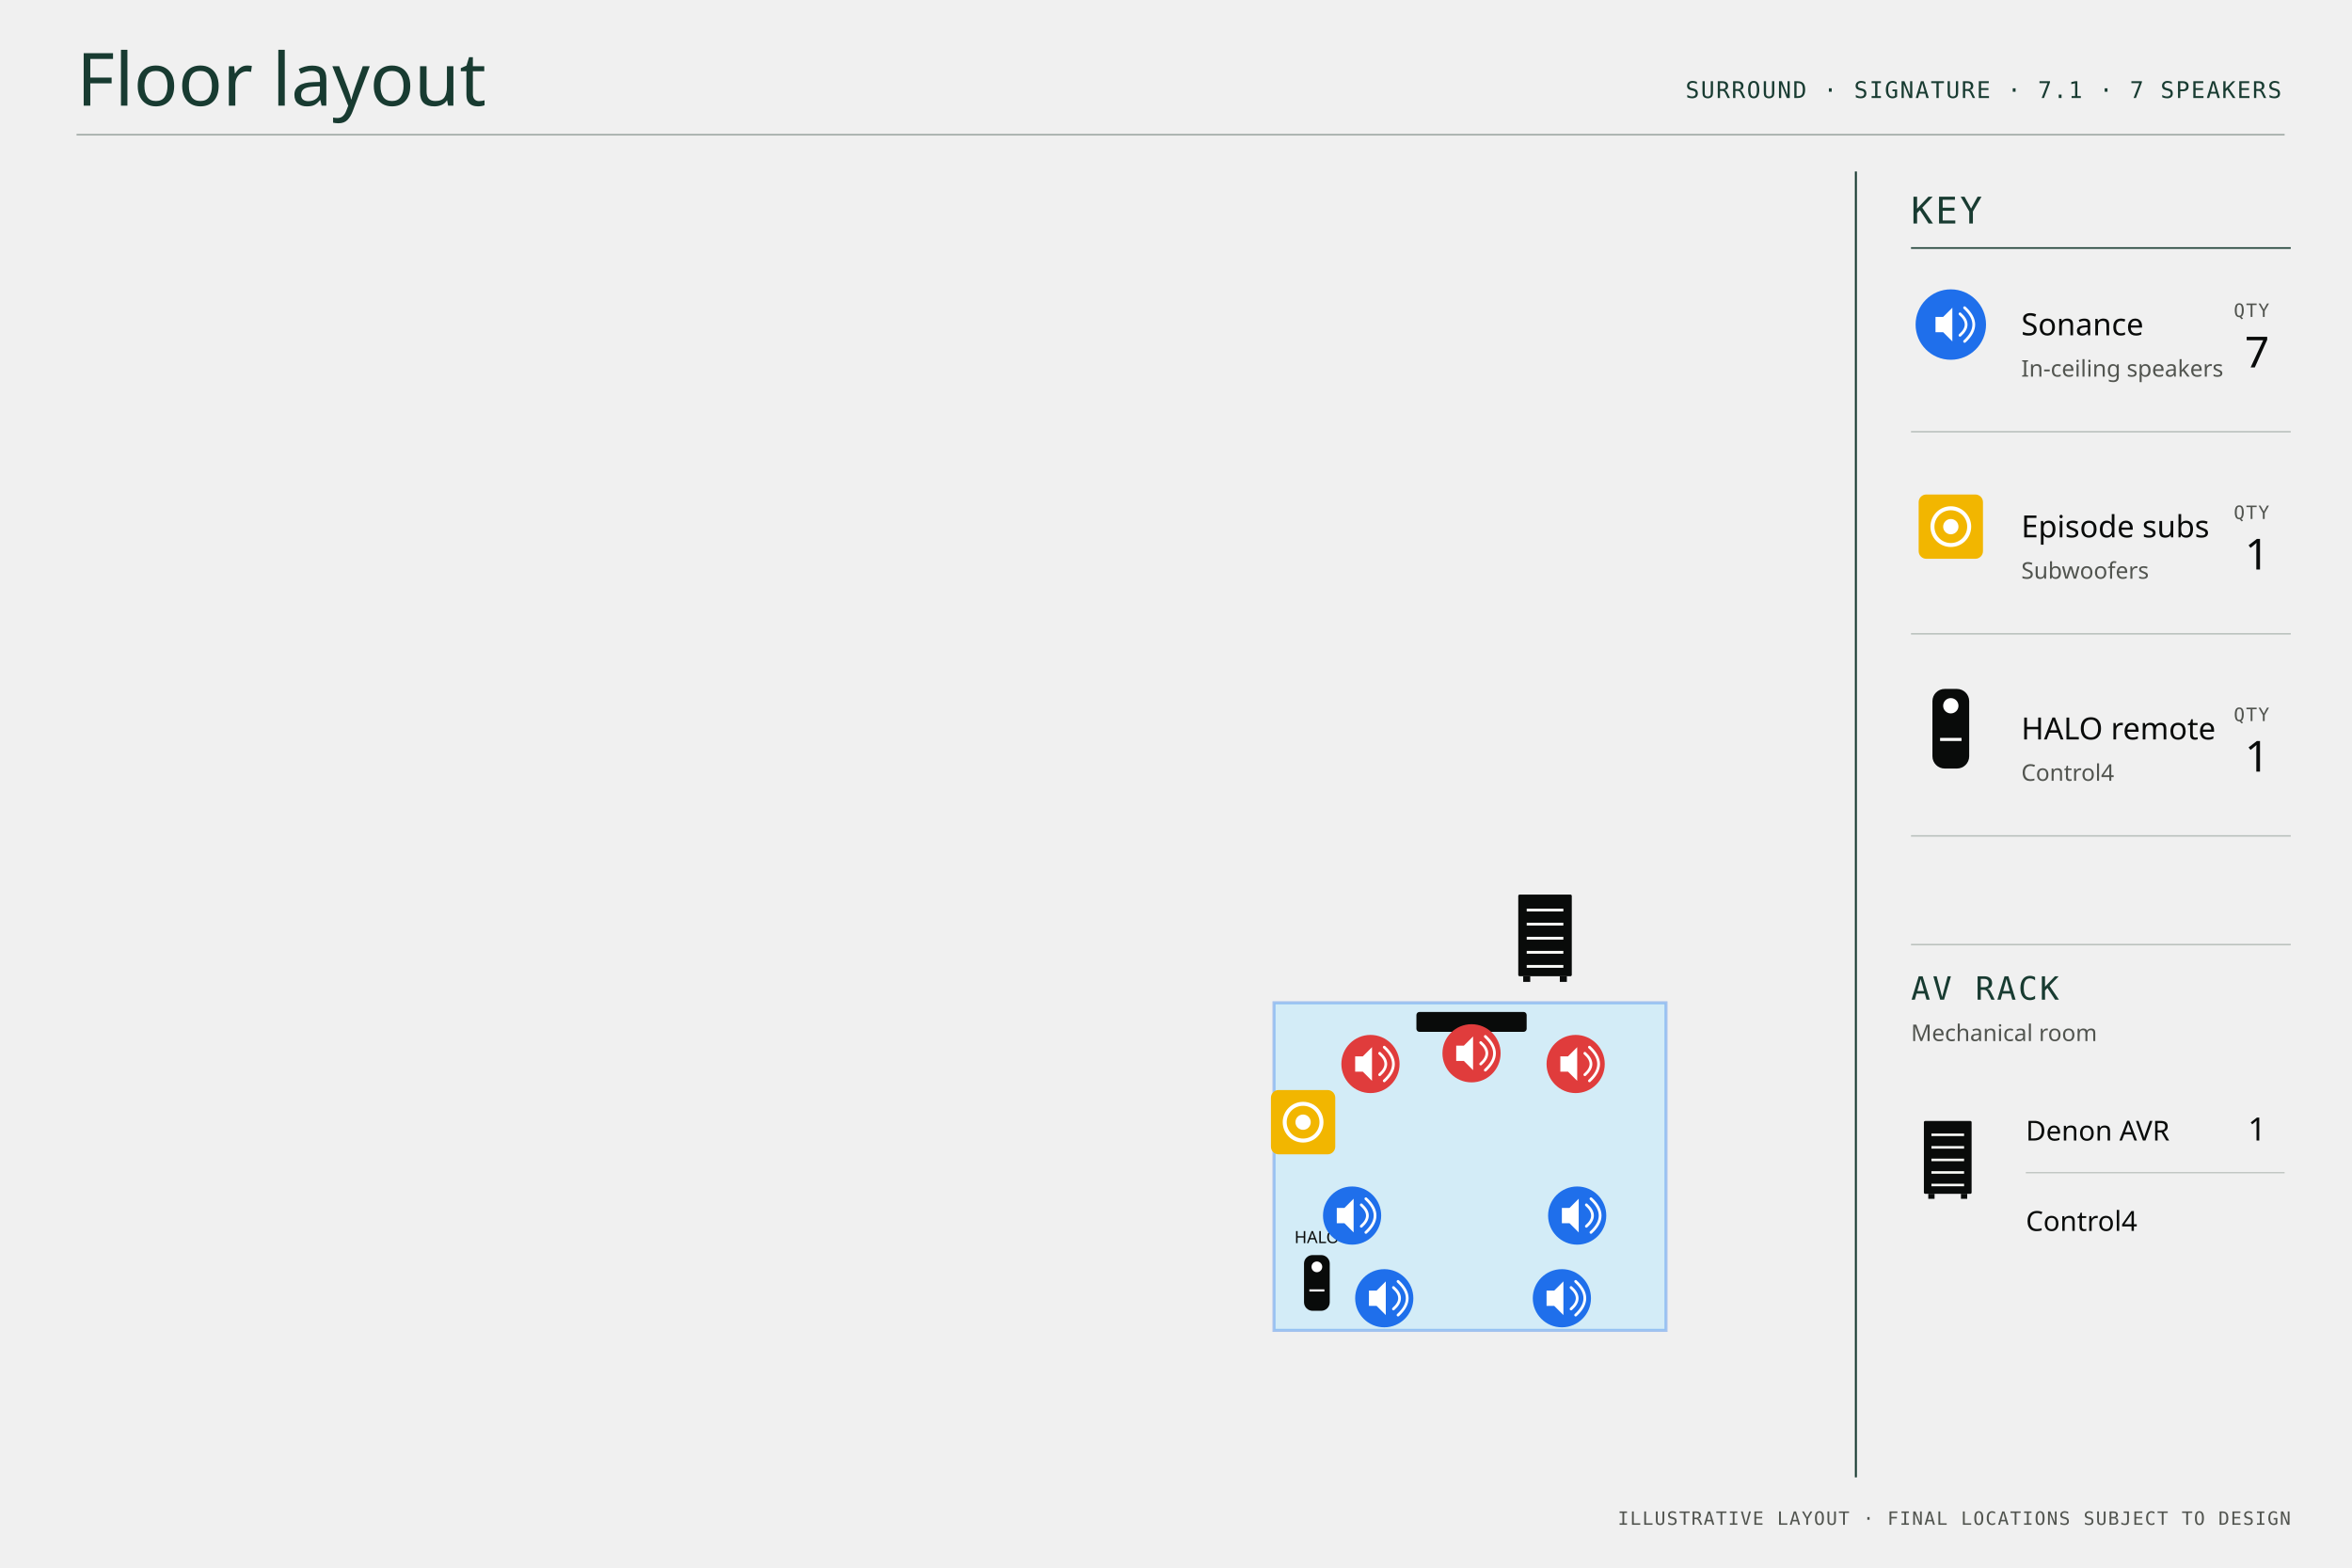
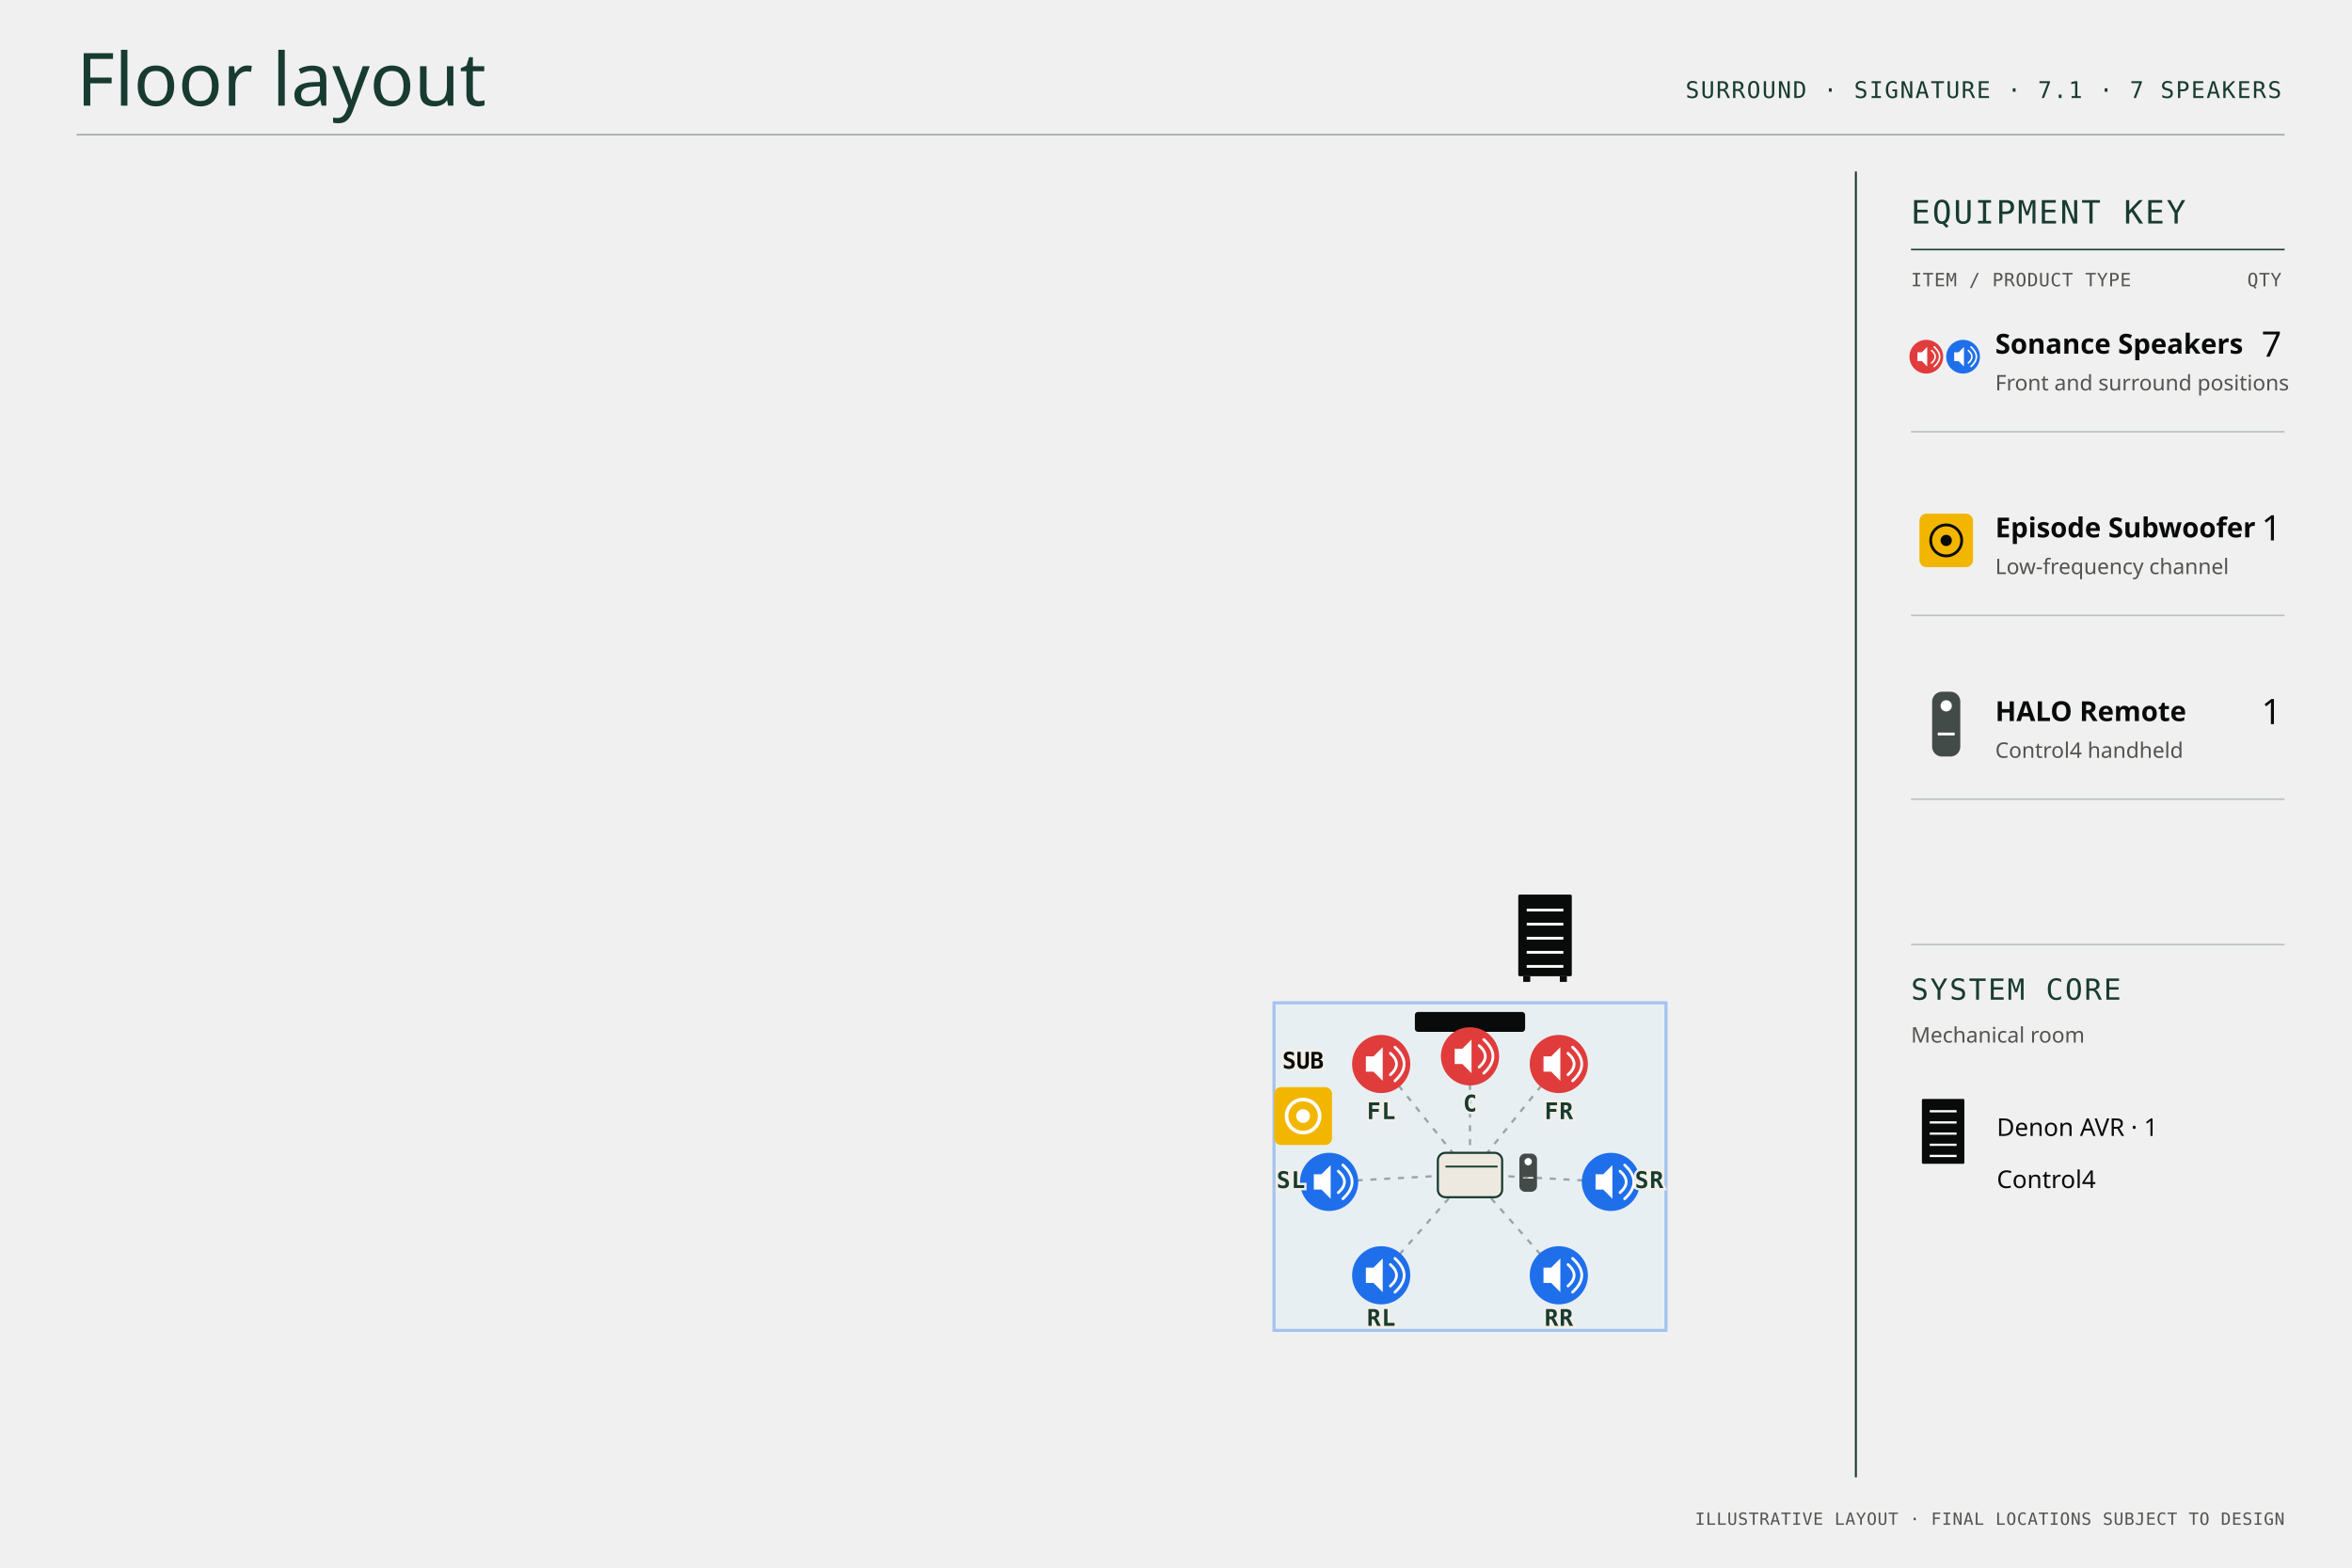
<svg xmlns="http://www.w3.org/2000/svg" viewBox="0 0 1536 1024" width="1536" height="1024" role="img" aria-label="Surround Signature floor layout and equipment key">
  <text x="50" y="69" fill="#183B31" font-family="Schibsted Grotesk,sans-serif" font-size="48">Floor layout</text>
  <text x="1490" y="64" fill="#183B31" font-family="IBM Plex Mono,monospace" font-size="15" letter-spacing=".065em" text-anchor="end">SURROUND · SIGNATURE · 7.1 · 7 SPEAKERS</text>
  <line x1="50" y1="88" x2="1492" y2="88" stroke="#9DA7A3" stroke-width="1" />
-   <rect x="832" y="655" width="256" height="214" fill="#BFE9FC" fill-opacity=".60" stroke="#1F6FEB" stroke-opacity=".35" stroke-width="2" />
-   <g transform="translate(860,838) scale(.70)" data-device="remote">
-     <rect x="-12" y="-26" width="24" height="52" rx="8" fill="#090B0A" />
+   <rect x="832" y="655" width="256" height="214" fill="#BFE9FC" fill-opacity=".17" stroke="#1F6FEB" stroke-opacity=".35" stroke-width="2" />
+   <g transform="translate(998,766) scale(.48)" data-device="remote">
+     <rect x="-12" y="-26" width="24" height="52" rx="8" fill="#434B48" />
    <circle cy="-15" r="5" fill="white" />
    <path d="M-7 7h14" stroke="white" stroke-width="2" />
  </g>
-   <text x="860" y="812" fill="#090B0A" font-family="Instrument Sans,sans-serif" font-size="11" text-anchor="middle">HALO</text>
-   <rect x="925" y="661" width="72" height="13" rx="2" fill="#090B0A" />
-   <line x1="961" y1="674" x2="961" y2="690" stroke="#090B0A" stroke-width="2" />
-   <g transform="translate(895,695)">
+   <rect x="924" y="661" width="72" height="13" rx="2" fill="#090B0A" />
+   <line x1="960" y1="674" x2="960" y2="690" stroke="#090B0A" stroke-width="2" />
+   <g aria-hidden="true">
+     <line x1="902" y1="695" x2="960" y2="767" stroke="#496056" stroke-width="1.5" stroke-opacity=".5" stroke-dasharray="4 5" />
+     <line x1="960" y1="690" x2="960" y2="767" stroke="#496056" stroke-width="1.5" stroke-opacity=".5" stroke-dasharray="4 5" />
+     <line x1="1018" y1="695" x2="960" y2="767" stroke="#496056" stroke-width="1.5" stroke-opacity=".5" stroke-dasharray="4 5" />
+     <line x1="868" y1="772" x2="960" y2="767" stroke="#496056" stroke-width="1.5" stroke-opacity=".5" stroke-dasharray="4 5" />
+     <line x1="1052" y1="772" x2="960" y2="767" stroke="#496056" stroke-width="1.5" stroke-opacity=".5" stroke-dasharray="4 5" />
+     <line x1="902" y1="833" x2="960" y2="767" stroke="#496056" stroke-width="1.5" stroke-opacity=".5" stroke-dasharray="4 5" />
+     <line x1="1018" y1="833" x2="960" y2="767" stroke="#496056" stroke-width="1.5" stroke-opacity=".5" stroke-dasharray="4 5" />
+   </g>
+   <g aria-hidden="true">
+     <rect x="939" y="753" width="42" height="29" rx="5" fill="#EDE9E0" stroke="#183B31" stroke-width="1.4" />
+     <line x1="944" y1="762" x2="978" y2="762" stroke="#183B31" stroke-width="1.2" />
+   </g>
+   <g transform="translate(902,695)">
    <circle r="19" fill="#E03C3C" />
    <path d="M-10 -5h5l6 -6v22l-6 -6h-5z" fill="white" />
    <path d="M6 -7q8 7 0 14M9 -11q12 11 0 22" fill="none" stroke="white" stroke-width="1.8" stroke-linecap="round" />
  </g>
-   <g transform="translate(961,688)">
+   <g transform="translate(960,690)">
    <circle r="19" fill="#E03C3C" />
    <path d="M-10 -5h5l6 -6v22l-6 -6h-5z" fill="white" />
    <path d="M6 -7q8 7 0 14M9 -11q12 11 0 22" fill="none" stroke="white" stroke-width="1.8" stroke-linecap="round" />
  </g>
-   <g transform="translate(1029,695)">
+   <g transform="translate(1018,695)">
    <circle r="19" fill="#E03C3C" />
    <path d="M-10 -5h5l6 -6v22l-6 -6h-5z" fill="white" />
    <path d="M6 -7q8 7 0 14M9 -11q12 11 0 22" fill="none" stroke="white" stroke-width="1.8" stroke-linecap="round" />
  </g>
-   <g transform="translate(883,794)">
+   <g transform="translate(868,772)">
    <circle r="19" fill="#1F6FEB" />
    <path d="M-10 -5h5l6 -6v22l-6 -6h-5z" fill="white" />
    <path d="M6 -7q8 7 0 14M9 -11q12 11 0 22" fill="none" stroke="white" stroke-width="1.8" stroke-linecap="round" />
  </g>
-   <g transform="translate(1030,794)">
+   <g transform="translate(1052,772)">
    <circle r="19" fill="#1F6FEB" />
    <path d="M-10 -5h5l6 -6v22l-6 -6h-5z" fill="white" />
    <path d="M6 -7q8 7 0 14M9 -11q12 11 0 22" fill="none" stroke="white" stroke-width="1.8" stroke-linecap="round" />
  </g>
-   <g transform="translate(904,848)">
+   <g transform="translate(902,833)">
    <circle r="19" fill="#1F6FEB" />
    <path d="M-10 -5h5l6 -6v22l-6 -6h-5z" fill="white" />
    <path d="M6 -7q8 7 0 14M9 -11q12 11 0 22" fill="none" stroke="white" stroke-width="1.8" stroke-linecap="round" />
  </g>
-   <g transform="translate(1020,848)">
+   <g transform="translate(1018,833)">
    <circle r="19" fill="#1F6FEB" />
    <path d="M-10 -5h5l6 -6v22l-6 -6h-5z" fill="white" />
    <path d="M6 -7q8 7 0 14M9 -11q12 11 0 22" fill="none" stroke="white" stroke-width="1.8" stroke-linecap="round" />
  </g>
-   <g transform="translate(851,733)">
+   <g transform="translate(851,729) scale(.9)">
    <rect x="-21" y="-21" width="42" height="42" rx="5" fill="#F2B600" />
    <circle r="12" fill="none" stroke="white" stroke-width="2.6" />
    <circle r="5" fill="white" />
  </g>
  <g transform="translate(1009,611) scale(0.92)">
    <rect x="-19" y="-29" width="38" height="58" rx="1" fill="#090B0A" />
    <path d="M-13 -18h26M-13 -8h26M-13 2h26M-13 12h26M-13 22h26" stroke="#FAFBF7" stroke-width="2" />
    <path d="M-13 29v4m26 -4v4" stroke="#090B0A" stroke-width="5" />
  </g>
+   <g aria-hidden="true">
+     <text x="902" y="731" fill="#183B31" stroke="#F2EFE7" stroke-width="3" paint-order="stroke" text-anchor="middle" font-family="IBM Plex Mono,monospace" font-size="15" font-weight="600" letter-spacing=".04em">FL</text>
+     <text x="960" y="726" fill="#183B31" stroke="#F2EFE7" stroke-width="3" paint-order="stroke" text-anchor="middle" font-family="IBM Plex Mono,monospace" font-size="15" font-weight="600" letter-spacing=".04em">C</text>
+     <text x="1018" y="731" fill="#183B31" stroke="#F2EFE7" stroke-width="3" paint-order="stroke" text-anchor="middle" font-family="IBM Plex Mono,monospace" font-size="15" font-weight="600" letter-spacing=".04em">FR</text>
+     <text x="843" y="776" fill="#183B31" stroke="#F2EFE7" stroke-width="3" paint-order="stroke" text-anchor="middle" font-family="IBM Plex Mono,monospace" font-size="15" font-weight="600" letter-spacing=".04em">SL</text>
+     <text x="1077" y="776" fill="#183B31" stroke="#F2EFE7" stroke-width="3" paint-order="stroke" text-anchor="middle" font-family="IBM Plex Mono,monospace" font-size="15" font-weight="600" letter-spacing=".04em">SR</text>
+     <text x="902" y="866" fill="#183B31" stroke="#F2EFE7" stroke-width="3" paint-order="stroke" text-anchor="middle" font-family="IBM Plex Mono,monospace" font-size="15" font-weight="600" letter-spacing=".04em">RL</text>
+     <text x="1018" y="866" fill="#183B31" stroke="#F2EFE7" stroke-width="3" paint-order="stroke" text-anchor="middle" font-family="IBM Plex Mono,monospace" font-size="15" font-weight="600" letter-spacing=".04em">RR</text>
+     <text x="851" y="698" fill="#090B0A" stroke="#F2EFE7" stroke-width="3" paint-order="stroke" text-anchor="middle" font-family="IBM Plex Mono,monospace" font-size="15" font-weight="600">SUB</text>
+   </g>
  <line x1="1212" y1="112" x2="1212" y2="965" stroke="#183B31" stroke-width="1.3" />
-   <text x="1248" y="146" fill="#183B31" font-family="IBM Plex Mono,monospace" font-size="24" letter-spacing=".065em">KEY</text>
-   <line x1="1248" y1="162" x2="1496" y2="162" stroke="#183B31" stroke-width="1" />
-   <g>
-     <g transform="translate(1274,212)">
-       <circle r="23" fill="#1F6FEB" />
-       <path d="M-10 -5h5l6 -6v22l-6 -6h-5z" fill="white" />
-       <path d="M6 -7q8 7 0 14M9 -11q12 11 0 22" fill="none" stroke="white" stroke-width="1.8" stroke-linecap="round" />
-     </g>
-     <text x="1320" y="219" fill="#090B0A" font-family="Instrument Sans,sans-serif" font-size="20">Sonance</text>
-     <text x="1320" y="246" fill="#51544F" font-family="Instrument Sans,sans-serif" font-size="15">In-ceiling speakers</text>
-     <text x="1482" y="207" fill="#51544F" font-family="IBM Plex Mono,monospace" font-size="12" letter-spacing=".065em" text-anchor="end">QTY</text>
-     <text x="1482" y="240" fill="#090B0A" font-family="Instrument Sans,sans-serif" font-size="28" text-anchor="end">7</text>
-     <line x1="1248" y1="282" x2="1496" y2="282" stroke="#BBC2BE" stroke-width="1" />
+   <text x="1248" y="146" fill="#183B31" font-family="IBM Plex Mono,monospace" font-size="21" letter-spacing=".06em">EQUIPMENT KEY</text>
+   <line x1="1248" y1="163" x2="1492" y2="163" stroke="#183B31" stroke-width="1" />
+   <text x="1248" y="187" fill="#51544F" font-family="IBM Plex Mono,monospace" font-size="12" letter-spacing=".03em">ITEM / PRODUCT TYPE</text>
+   <text x="1490" y="187" fill="#51544F" font-family="IBM Plex Mono,monospace" font-size="12" letter-spacing=".03em" text-anchor="end">QTY</text>
+   <g transform="translate(1258,233) scale(.58)">
+     <circle r="19" fill="#E03C3C" />
+     <path d="M-10 -5h5l6 -6v22l-6 -6h-5z" fill="white" />
+     <path d="M6 -7q8 7 0 14M9 -11q12 11 0 22" fill="none" stroke="white" stroke-width="1.8" stroke-linecap="round" />
  </g>
-   <g>
-     <g transform="translate(1274,344)">
-       <rect x="-21" y="-21" width="42" height="42" rx="5" fill="#F2B600" />
-       <circle r="12" fill="none" stroke="white" stroke-width="2.6" />
-       <circle r="5" fill="white" />
-     </g>
-     <text x="1320" y="351" fill="#090B0A" font-family="Instrument Sans,sans-serif" font-size="20">Episode subs</text>
-     <text x="1320" y="378" fill="#51544F" font-family="Instrument Sans,sans-serif" font-size="15">Subwoofers</text>
-     <text x="1482" y="339" fill="#51544F" font-family="IBM Plex Mono,monospace" font-size="12" letter-spacing=".065em" text-anchor="end">QTY</text>
-     <text x="1482" y="372" fill="#090B0A" font-family="Instrument Sans,sans-serif" font-size="28" text-anchor="end">1</text>
-     <line x1="1248" y1="414" x2="1496" y2="414" stroke="#BBC2BE" stroke-width="1" />
+   <g transform="translate(1282,233) scale(.58)">
+     <circle r="19" fill="#1F6FEB" />
+     <path d="M-10 -5h5l6 -6v22l-6 -6h-5z" fill="white" />
+     <path d="M6 -7q8 7 0 14M9 -11q12 11 0 22" fill="none" stroke="white" stroke-width="1.8" stroke-linecap="round" />
  </g>
-   <g>
-     <g transform="translate(1274,476)">
-       <rect x="-12" y="-26" width="24" height="52" rx="8" fill="#090B0A" />
-       <circle cy="-15" r="5" fill="white" />
-       <path d="M-7 7h14" stroke="white" stroke-width="2" />
-     </g>
-     <text x="1320" y="483" fill="#090B0A" font-family="Instrument Sans,sans-serif" font-size="20">HALO remote</text>
-     <text x="1320" y="510" fill="#51544F" font-family="Instrument Sans,sans-serif" font-size="15">Control4</text>
-     <text x="1482" y="471" fill="#51544F" font-family="IBM Plex Mono,monospace" font-size="12" letter-spacing=".065em" text-anchor="end">QTY</text>
-     <text x="1482" y="504" fill="#090B0A" font-family="Instrument Sans,sans-serif" font-size="28" text-anchor="end">1</text>
-     <line x1="1248" y1="546" x2="1496" y2="546" stroke="#BBC2BE" stroke-width="1" />
+   <text x="1303" y="231" fill="#090B0A" font-family="Instrument Sans,sans-serif" font-size="18" font-weight="600">Sonance Speakers</text>
+   <text x="1303" y="255" fill="#51544F" font-family="Instrument Sans,sans-serif" font-size="14">Front and surround positions</text>
+   <text x="1490" y="233" fill="#090B0A" font-family="Instrument Sans,sans-serif" font-size="23" text-anchor="end">7</text>
+   <line x1="1248" y1="282" x2="1492" y2="282" stroke="#B8C1BC" stroke-width="1" />
+   <g transform="translate(1271,353) scale(0.92)">
+     <rect x="-19" y="-19" width="38" height="38" rx="5" fill="#F2B600" />
+     <circle r="11" fill="none" stroke="#090B0A" stroke-width="2" />
+     <circle r="4" fill="#090B0A" />
  </g>
-   <line x1="1248" y1="617" x2="1496" y2="617" stroke="#BBC2BE" stroke-width="1" />
-   <text x="1248" y="653" fill="#183B31" font-family="IBM Plex Mono,monospace" font-size="21" letter-spacing=".065em">AV RACK</text>
-   <text x="1248" y="680" fill="#51544F" font-family="Instrument Sans,sans-serif" font-size="15">Mechanical room</text>
-   <g transform="translate(1272,756) scale(0.82)">
+   <text x="1303" y="351" fill="#090B0A" font-family="Instrument Sans,sans-serif" font-size="18" font-weight="600">Episode Subwoofer</text>
+   <text x="1303" y="375" fill="#51544F" font-family="Instrument Sans,sans-serif" font-size="14">Low-frequency channel</text>
+   <text x="1490" y="353" fill="#090B0A" font-family="Instrument Sans,sans-serif" font-size="23" text-anchor="end">1</text>
+   <line x1="1248" y1="402" x2="1492" y2="402" stroke="#B8C1BC" stroke-width="1" />
+   <g transform="translate(1271,473) scale(0.92)">
+     <rect x="-10" y="-23" width="20" height="46" rx="7" fill="#434B48" />
+     <circle cy="-13" r="4" fill="white" />
+     <path d="M-6 7h12" stroke="white" stroke-width="2" />
+   </g>
+   <text x="1303" y="471" fill="#090B0A" font-family="Instrument Sans,sans-serif" font-size="18" font-weight="600">HALO Remote</text>
+   <text x="1303" y="495" fill="#51544F" font-family="Instrument Sans,sans-serif" font-size="14">Control4 handheld</text>
+   <text x="1490" y="473" fill="#090B0A" font-family="Instrument Sans,sans-serif" font-size="23" text-anchor="end">1</text>
+   <line x1="1248" y1="522" x2="1492" y2="522" stroke="#B8C1BC" stroke-width="1" />
+   <line x1="1248" y1="617" x2="1492" y2="617" stroke="#B8C1BC" stroke-width="1" />
+   <text x="1248" y="653" fill="#183B31" font-family="IBM Plex Mono,monospace" font-size="19" letter-spacing=".06em">SYSTEM CORE</text>
+   <text x="1248" y="681" fill="#51544F" font-family="Instrument Sans,sans-serif" font-size="14">Mechanical room</text>
+   <g transform="translate(1269,739) scale(.73)">
    <rect x="-19" y="-29" width="38" height="58" rx="1" fill="#090B0A" />
-     <path d="M-13 -18h26M-13 -8h26M-13 2h26M-13 12h26M-13 22h26" stroke="#FAFBF7" stroke-width="2" />
-     <path d="M-13 29v4m26 -4v4" stroke="#090B0A" stroke-width="5" />
+     <line x1="-12" y1="-18" x2="12" y2="-18" stroke="white" stroke-width="2" />
+     <line x1="-12" y1="-8" x2="12" y2="-8" stroke="white" stroke-width="2" />
+     <line x1="-12" y1="2" x2="12" y2="2" stroke="white" stroke-width="2" />
+     <line x1="-12" y1="12" x2="12" y2="12" stroke="white" stroke-width="2" />
+     <line x1="-12" y1="22" x2="12" y2="22" stroke="white" stroke-width="2" />
  </g>
-   <text x="1323" y="745" fill="#090B0A" font-family="Instrument Sans,sans-serif" font-size="18">Denon AVR</text>
-   <text x="1480" y="745" fill="#090B0A" font-family="Instrument Sans,sans-serif" font-size="21" text-anchor="end">1</text>
-   <line x1="1323" y1="766" x2="1492" y2="766" stroke="#BCC2BE" stroke-width=".8" />
-   <text x="1323" y="804" fill="#090B0A" font-family="Instrument Sans,sans-serif" font-size="18">Control4</text>
-   <text x="1496" y="996" fill="#51544F" font-family="IBM Plex Mono,monospace" font-size="12" letter-spacing=".065em" text-anchor="end">ILLUSTRATIVE LAYOUT · FINAL LOCATIONS SUBJECT TO DESIGN</text>
+   <text x="1304" y="742" fill="#090B0A" font-family="Instrument Sans,sans-serif" font-size="16">Denon AVR · 1</text>
+   <text x="1304" y="776" fill="#090B0A" font-family="Instrument Sans,sans-serif" font-size="16">Control4</text>
+   <text x="1492" y="996" fill="#51544F" font-family="IBM Plex Mono,monospace" font-size="11" letter-spacing=".035em" text-anchor="end">ILLUSTRATIVE LAYOUT · FINAL LOCATIONS SUBJECT TO DESIGN</text>
</svg>
